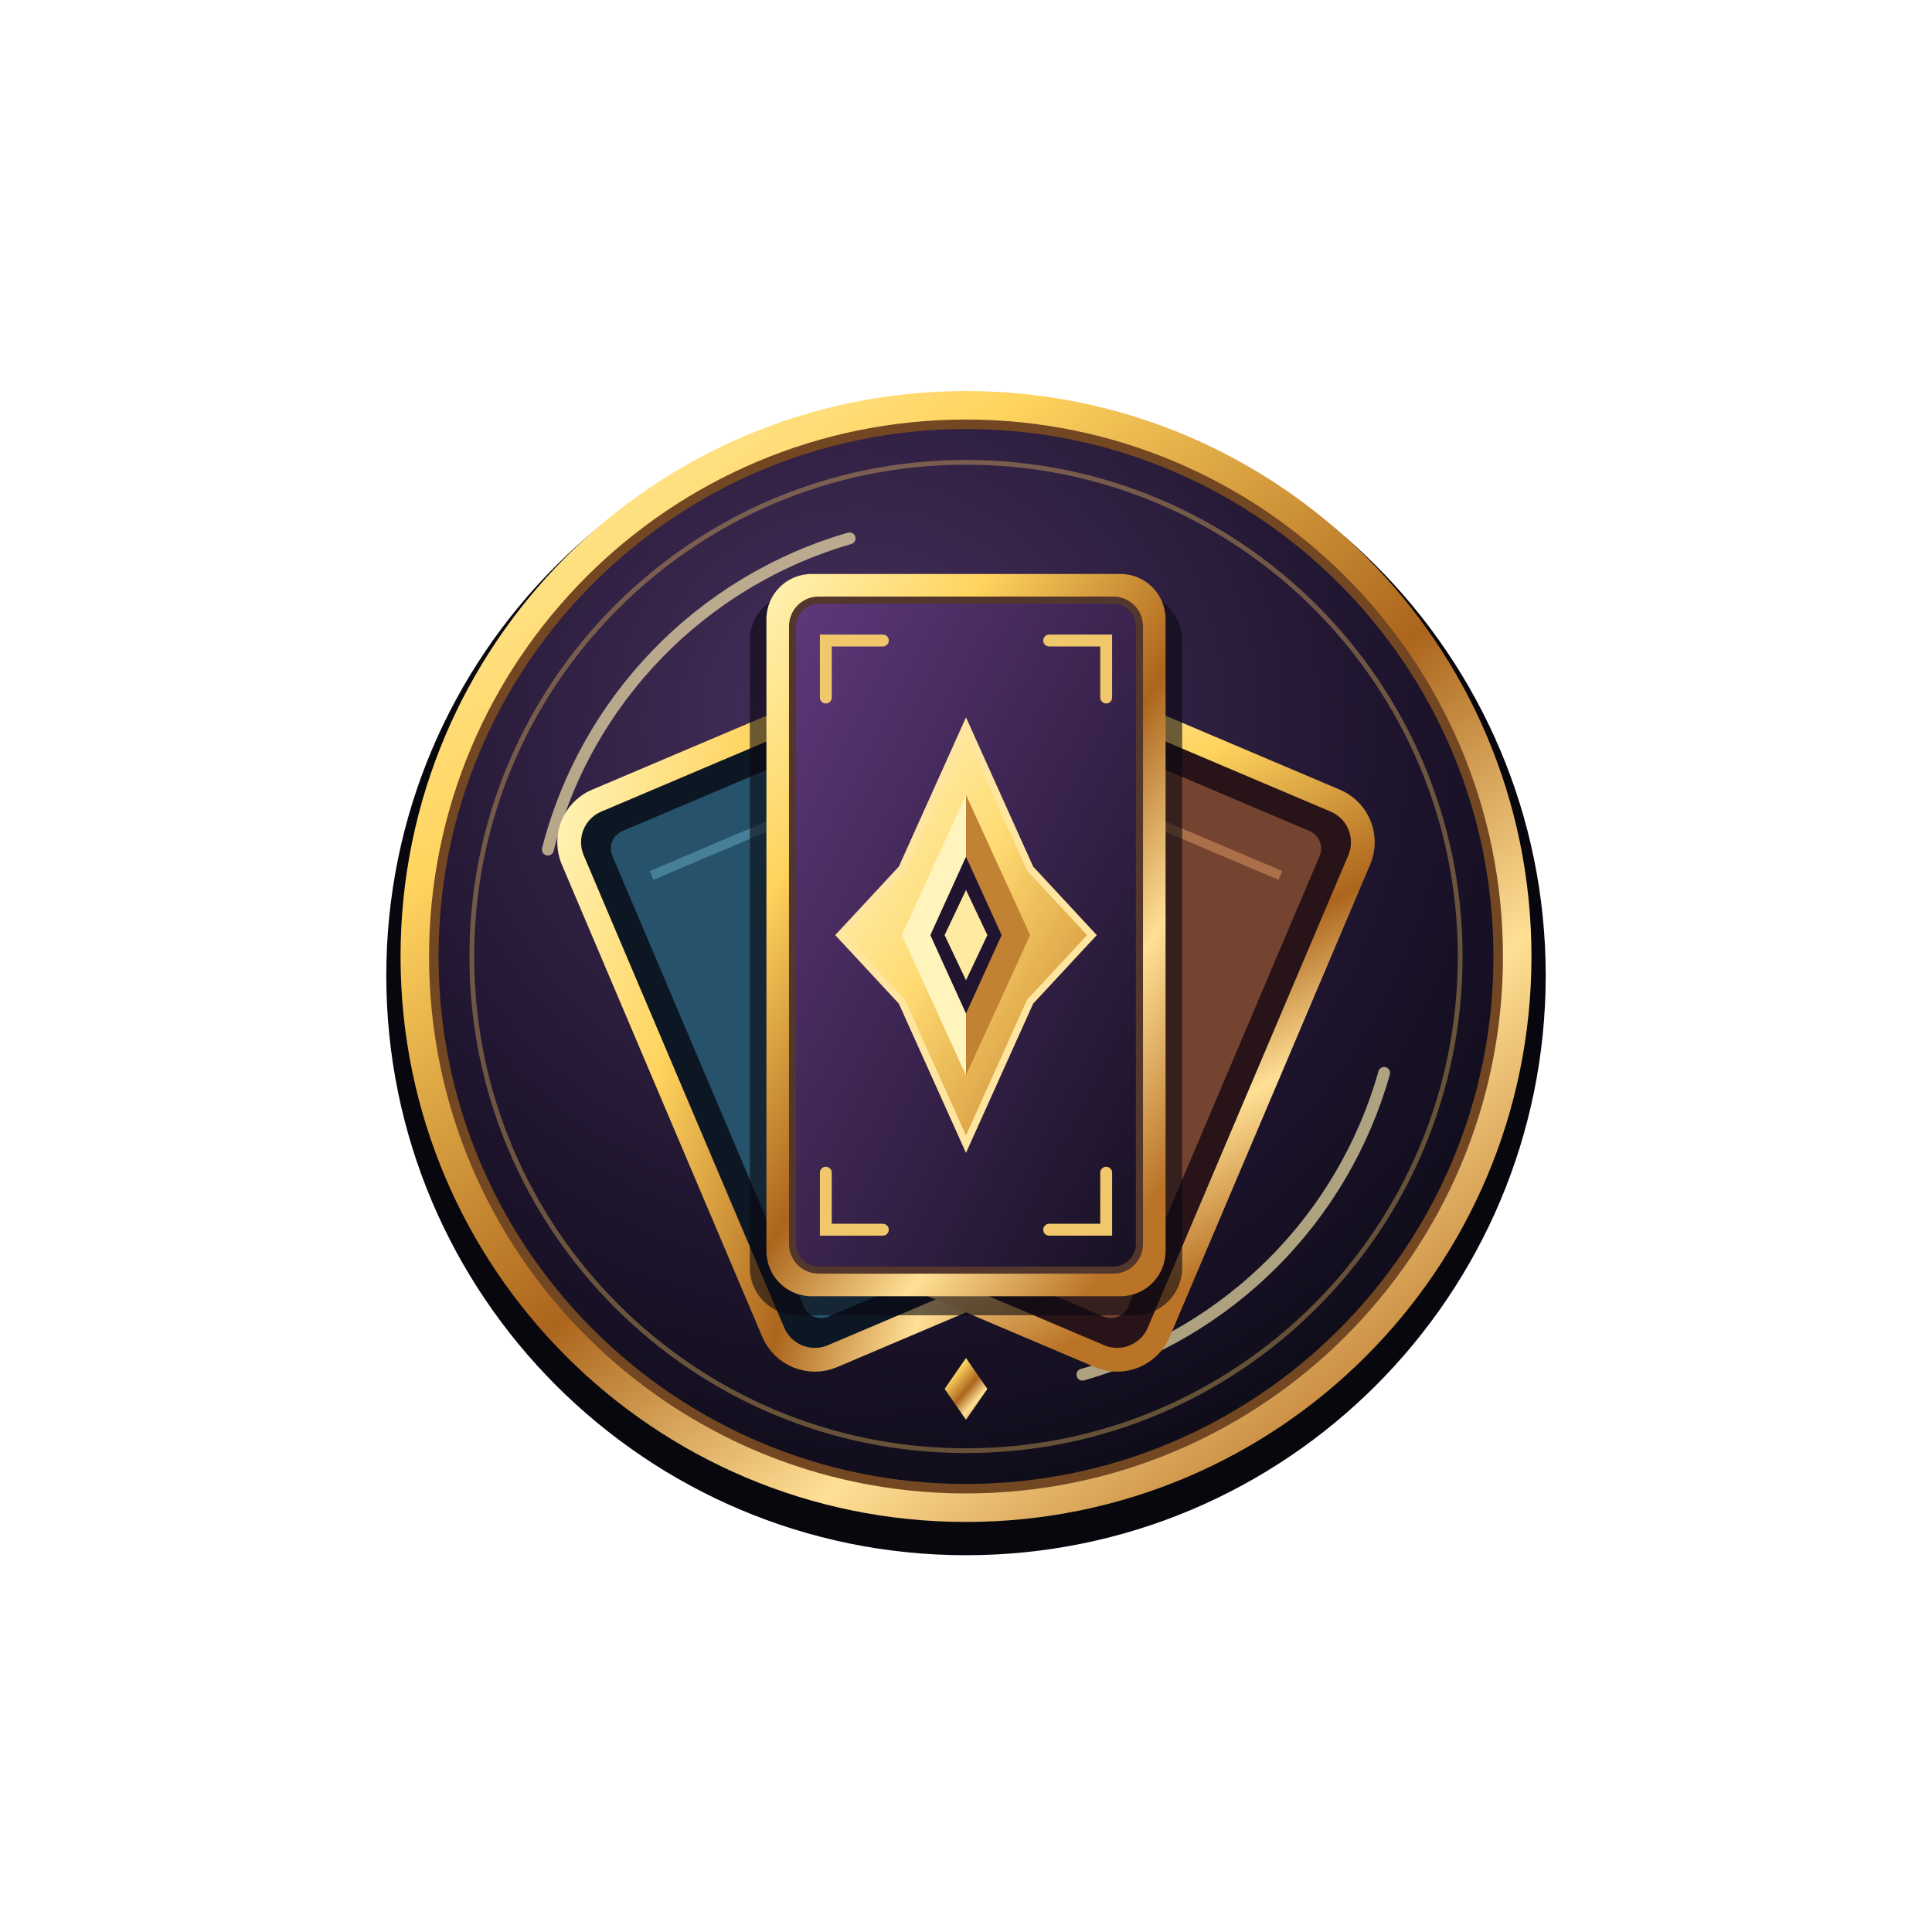
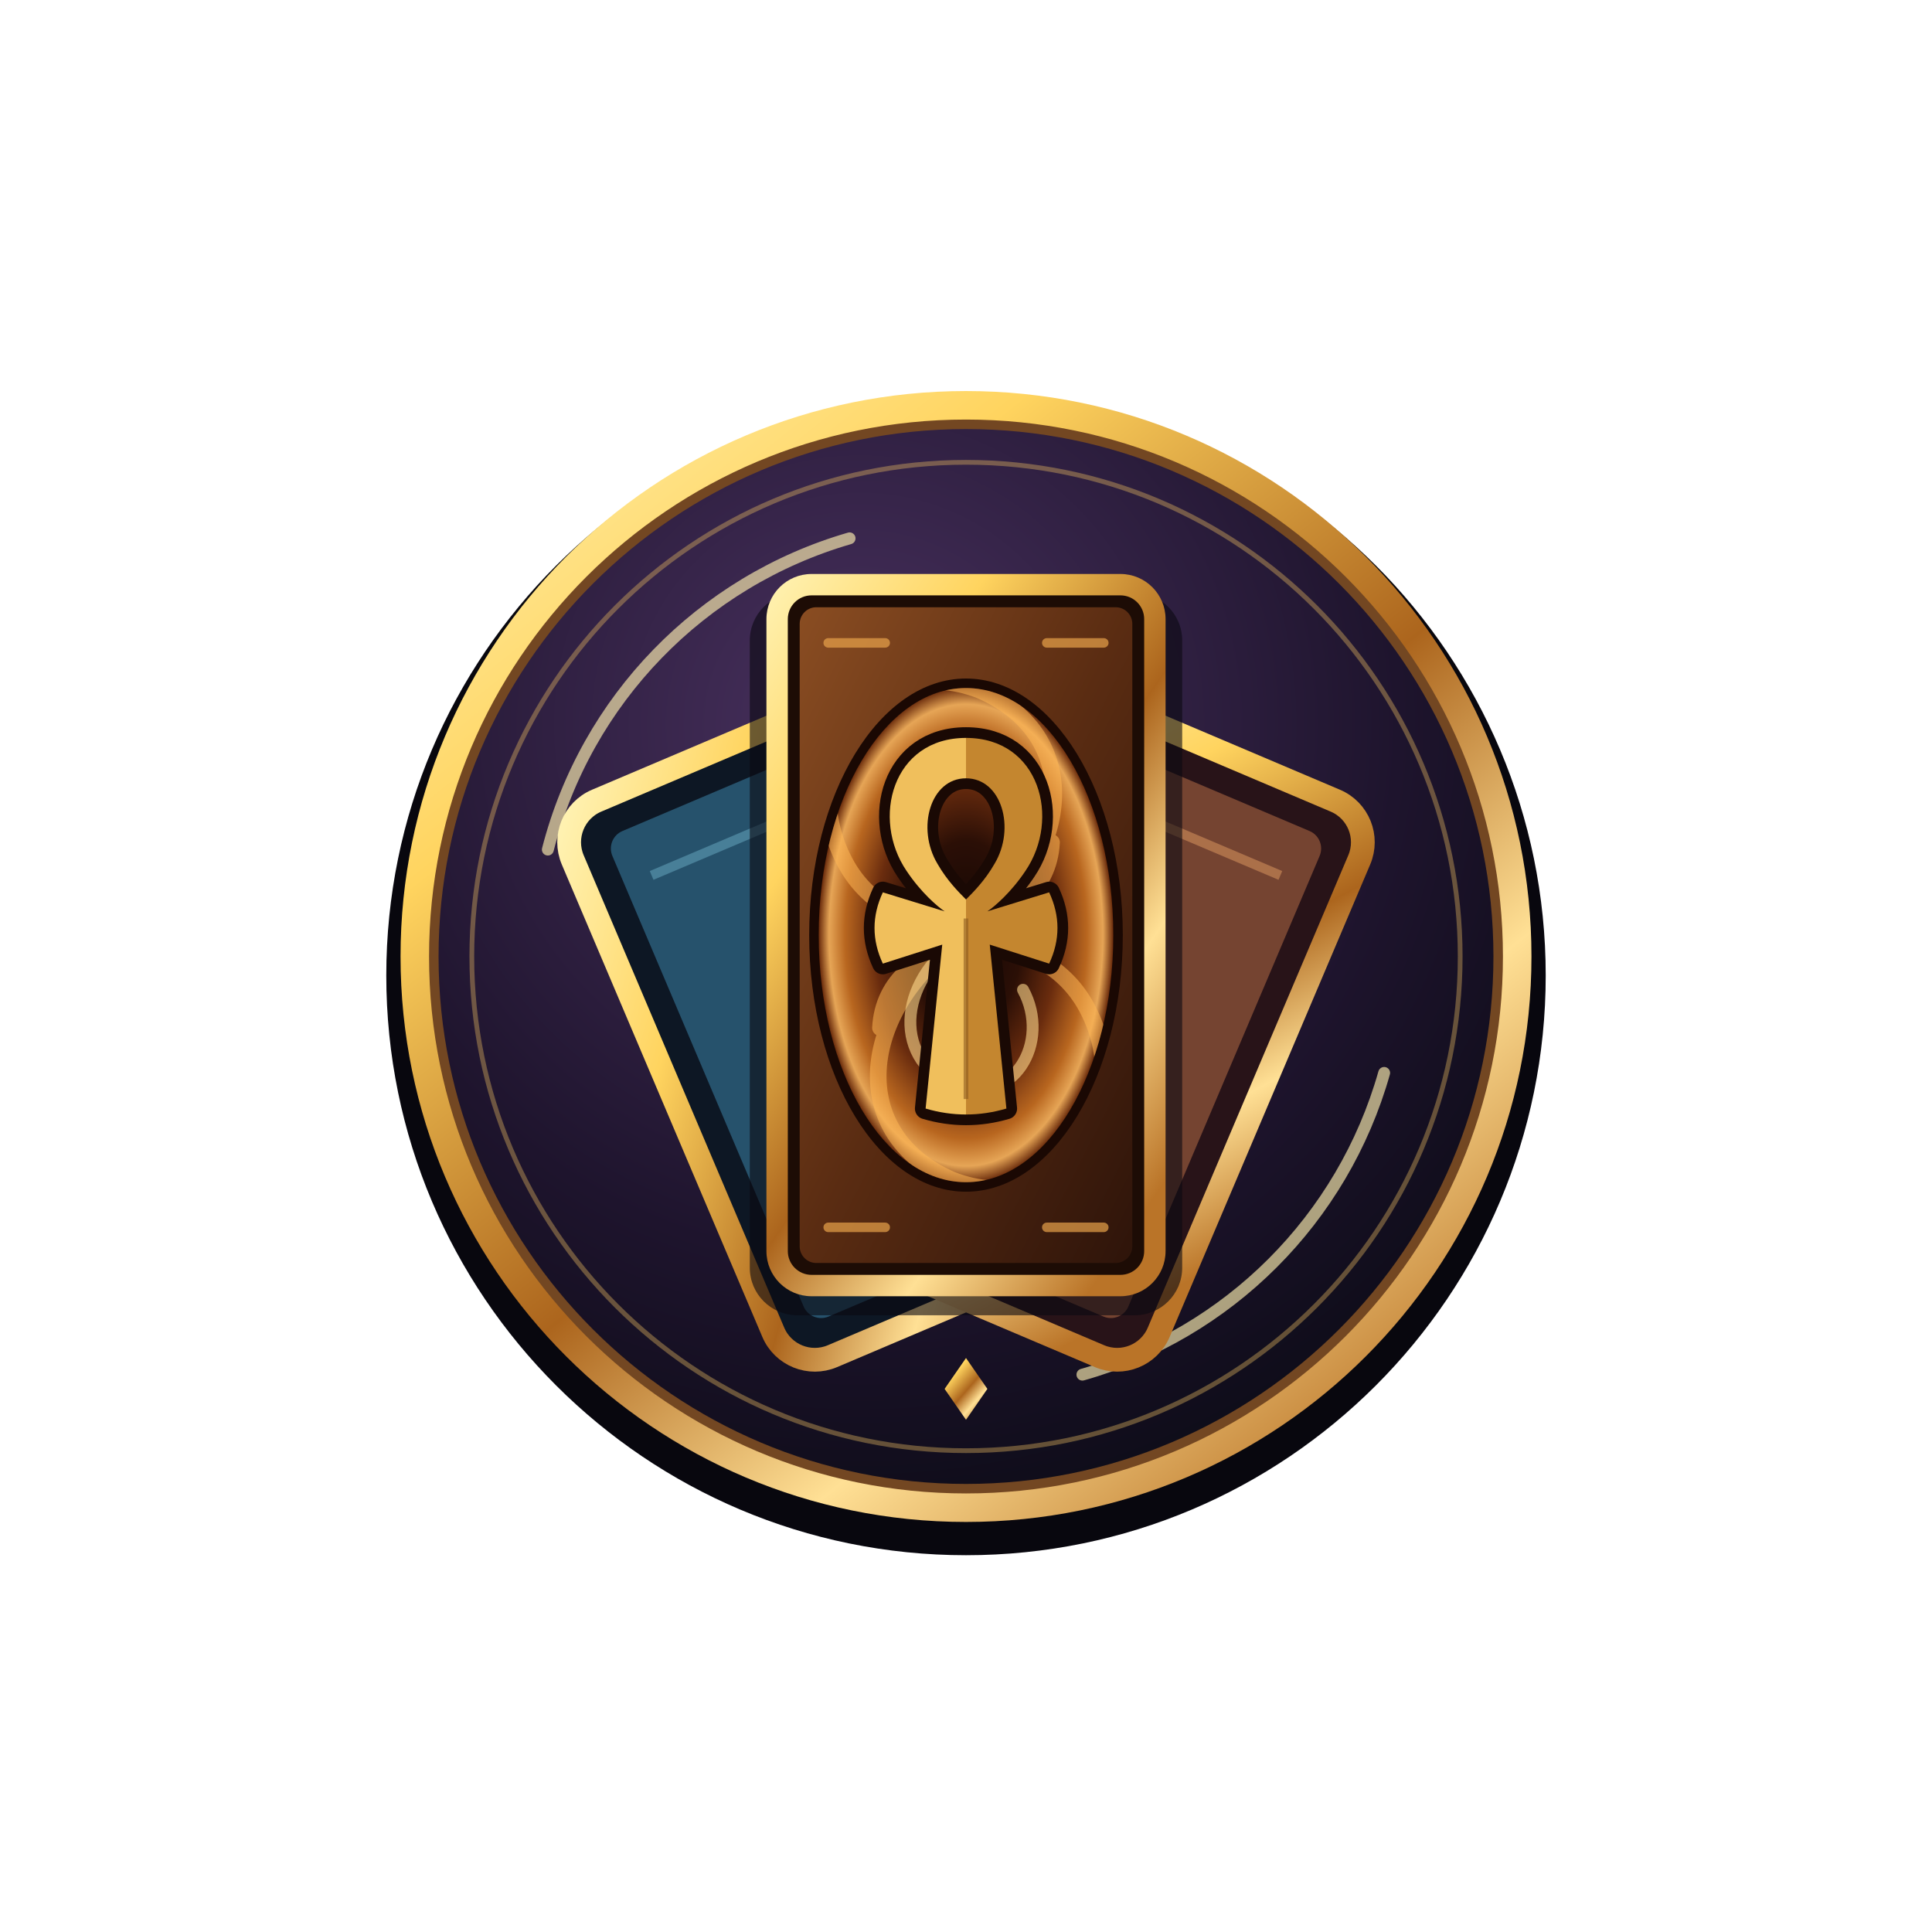
<svg xmlns="http://www.w3.org/2000/svg" width="432" height="432" viewBox="0 0 432 432">
  <g transform="translate(80 80) scale(0.53125)">
    <defs>
      <linearGradient id="gold" x1="0" y1="0" x2="0.8" y2="1">
        <stop stop-color="#fff3b5" />
        <stop offset=".27" stop-color="#ffd45f" />
        <stop offset=".57" stop-color="#ac651d" />
        <stop offset=".78" stop-color="#ffe095" />
        <stop offset="1" stop-color="#ba7428" />
      </linearGradient>
      <radialGradient id="night" cx=".4" cy=".28" r=".85">
        <stop stop-color="#49315f" />
        <stop offset=".6" stop-color="#1e142d" />
        <stop offset="1" stop-color="#080911" />
      </radialGradient>
-       <linearGradient id="card" x1="0" y1="0" x2="1" y2="1">
-         <stop stop-color="#5e387b" />
-         <stop offset="1" stop-color="#171022" />
+       <linearGradient id="back" x1="0" y1="0" x2="1" y2="1">
+         <stop stop-color="#8a4d22" />
+         <stop offset=".5" stop-color="#5a2c12" />
+         <stop offset="1" stop-color="#2e140a" />
      </linearGradient>
-       <linearGradient id="gem" x1="0" y1="0" x2="1" y2="1">
-         <stop stop-color="#fff8cd" />
-         <stop offset=".45" stop-color="#ffdb72" />
-         <stop offset="1" stop-color="#c27926" />
+       <radialGradient id="vortex" cx=".5" cy=".5" r=".5">
+         <stop stop-color="#120604" />
+         <stop offset=".38" stop-color="#2b0f06" />
+         <stop offset=".62" stop-color="#6a2c0e" />
+         <stop offset=".82" stop-color="#b8661f" />
+         <stop offset=".93" stop-color="#e6a556" />
+         <stop offset="1" stop-color="#6b2c0c" />
+       </radialGradient>
+       <linearGradient id="eye" x1="0" y1="0" x2="1" y2="0">
+         <stop offset=".5" stop-color="#f0bf5c" />
+         <stop offset=".5" stop-color="#c4862f" />
      </linearGradient>
+       <clipPath id="oval">
+         <ellipse cx="256" cy="243" rx="62" ry="104" />
+       </clipPath>
    </defs>
    <circle cx="256" cy="260" r="244" fill="#08070e" />
    <circle cx="256" cy="252" r="238" fill="url(#gold)" />
    <circle cx="256" cy="252" r="224" fill="url(#night)" stroke="#734722" stroke-width="4" />
    <circle cx="256" cy="252" r="208" fill="none" stroke="#e3b75e" stroke-width="2" opacity=".4" />
    <path d="M80 207A184 184 0 0 1 207 76M305 428A184 184 0 0 0 432 301" fill="none" stroke="#fff0b0" stroke-width="5" stroke-linecap="round" opacity=".65" />
    <g transform="rotate(-23 256 266)">
      <rect x="125" y="132" width="166" height="254" rx="19" fill="#0d1724" stroke="url(#gold)" stroke-width="10" />
      <rect x="141" y="148" width="134" height="222" rx="8" fill="#26526c" />
      <path d="M153 170H263M153 346H263" stroke="#69acc4" stroke-width="4" opacity=".5" />
    </g>
    <g transform="rotate(23 256 266)">
      <rect x="221" y="132" width="166" height="254" rx="19" fill="#281318" stroke="url(#gold)" stroke-width="10" />
      <rect x="237" y="148" width="134" height="222" rx="8" fill="#754431" />
      <path d="M249 170H359M249 346H359" stroke="#e29b62" stroke-width="4" opacity=".5" />
    </g>
    <rect x="165" y="99" width="182" height="304" rx="20" fill="#0a0810" opacity=".6" />
    <rect x="172" y="91" width="168" height="304" rx="19" fill="url(#gold)" />
-     <rect x="183" y="102" width="146" height="282" rx="11" fill="url(#card)" stroke="#54372c" stroke-width="3" />
-     <path d="M197 143V119H221M291 119H315V143M197 343V367H221M291 367H315V343" fill="none" stroke="#f1c76c" stroke-width="5" stroke-linecap="round" />
-     <path d="M256 155L283 215L309 243L283 271L256 331L229 271L203 243L229 215Z" fill="url(#gem)" stroke="#ffe6a0" stroke-width="3" />
-     <path d="M256 184V302L229 243Z" fill="#fff4bc" />
-     <path d="M256 184L283 243L256 302Z" fill="#c18234" />
-     <path d="M256 210L271 243L256 276L241 243Z" fill="#20142f" />
-     <path d="M256 224L265 243L256 262L247 243Z" fill="#ffeaa2" />
+     <rect x="181" y="100" width="150" height="286" rx="10" fill="#1d0c05" />
+     <rect x="186" y="105" width="140" height="276" rx="7" fill="url(#back)" />
+     <ellipse cx="256" cy="243" rx="66" ry="108" fill="#1a0803" />
+     <ellipse cx="256" cy="243" rx="62" ry="104" fill="url(#vortex)" />
+     <g clip-path="url(#oval)" fill="none" stroke-linecap="round">
+       <path d="M256 243C300 214 308 160 262 140C216 122 182 172 206 214C228 252 290 244 292 204" stroke="#ffb653" stroke-width="7" opacity=".55" />
+       <path d="M256 243C212 272 204 326 250 346C296 364 330 314 306 272C284 234 222 242 220 282" stroke="#ffb653" stroke-width="7" opacity=".55" />
+       <path d="M256 243C284 226 288 192 262 180C236 170 220 198 232 220" stroke="#ffd98c" stroke-width="5" opacity=".6" />
+       <path d="M256 243C228 260 224 294 250 306C276 316 292 288 280 266" stroke="#ffd98c" stroke-width="5" opacity=".6" />
+     </g>
+     <path d="M256 160C287 160 296 194 281 216C275 225 268 231 265 233L291 225Q298 240 291 255L266 247L273 316Q256 321 239 316L246 247L221 255Q214 240 221 225L247 233C244 231 237 225 231 216C216 194 225 160 256 160ZM256 177C271 177 277 198 268 213C264 220 259 225 256 228C253 225 248 220 244 213C235 198 241 177 256 177Z" fill="#1a0904" fill-rule="evenodd" stroke="#1a0904" stroke-width="9" stroke-linejoin="round" />
+     <path d="M256 160C287 160 296 194 281 216C275 225 268 231 265 233L291 225Q298 240 291 255L266 247L273 316Q256 321 239 316L246 247L221 255Q214 240 221 225L247 233C244 231 237 225 231 216C216 194 225 160 256 160ZM256 177C271 177 277 198 268 213C264 220 259 225 256 228C253 225 248 220 244 213C235 198 241 177 256 177Z" fill="url(#eye)" fill-rule="evenodd" />
+     <path d="M256 236V312" stroke="#8c5a1e" stroke-width="2" opacity=".6" />
+     <path d="M198 120H222M290 120H314M198 366H222M290 366H314" stroke="#e8a24a" stroke-width="4" stroke-linecap="round" opacity=".7" />
    <path d="M256 421L265 434L256 447L247 434Z" fill="url(#gold)" />
  </g>
</svg>
